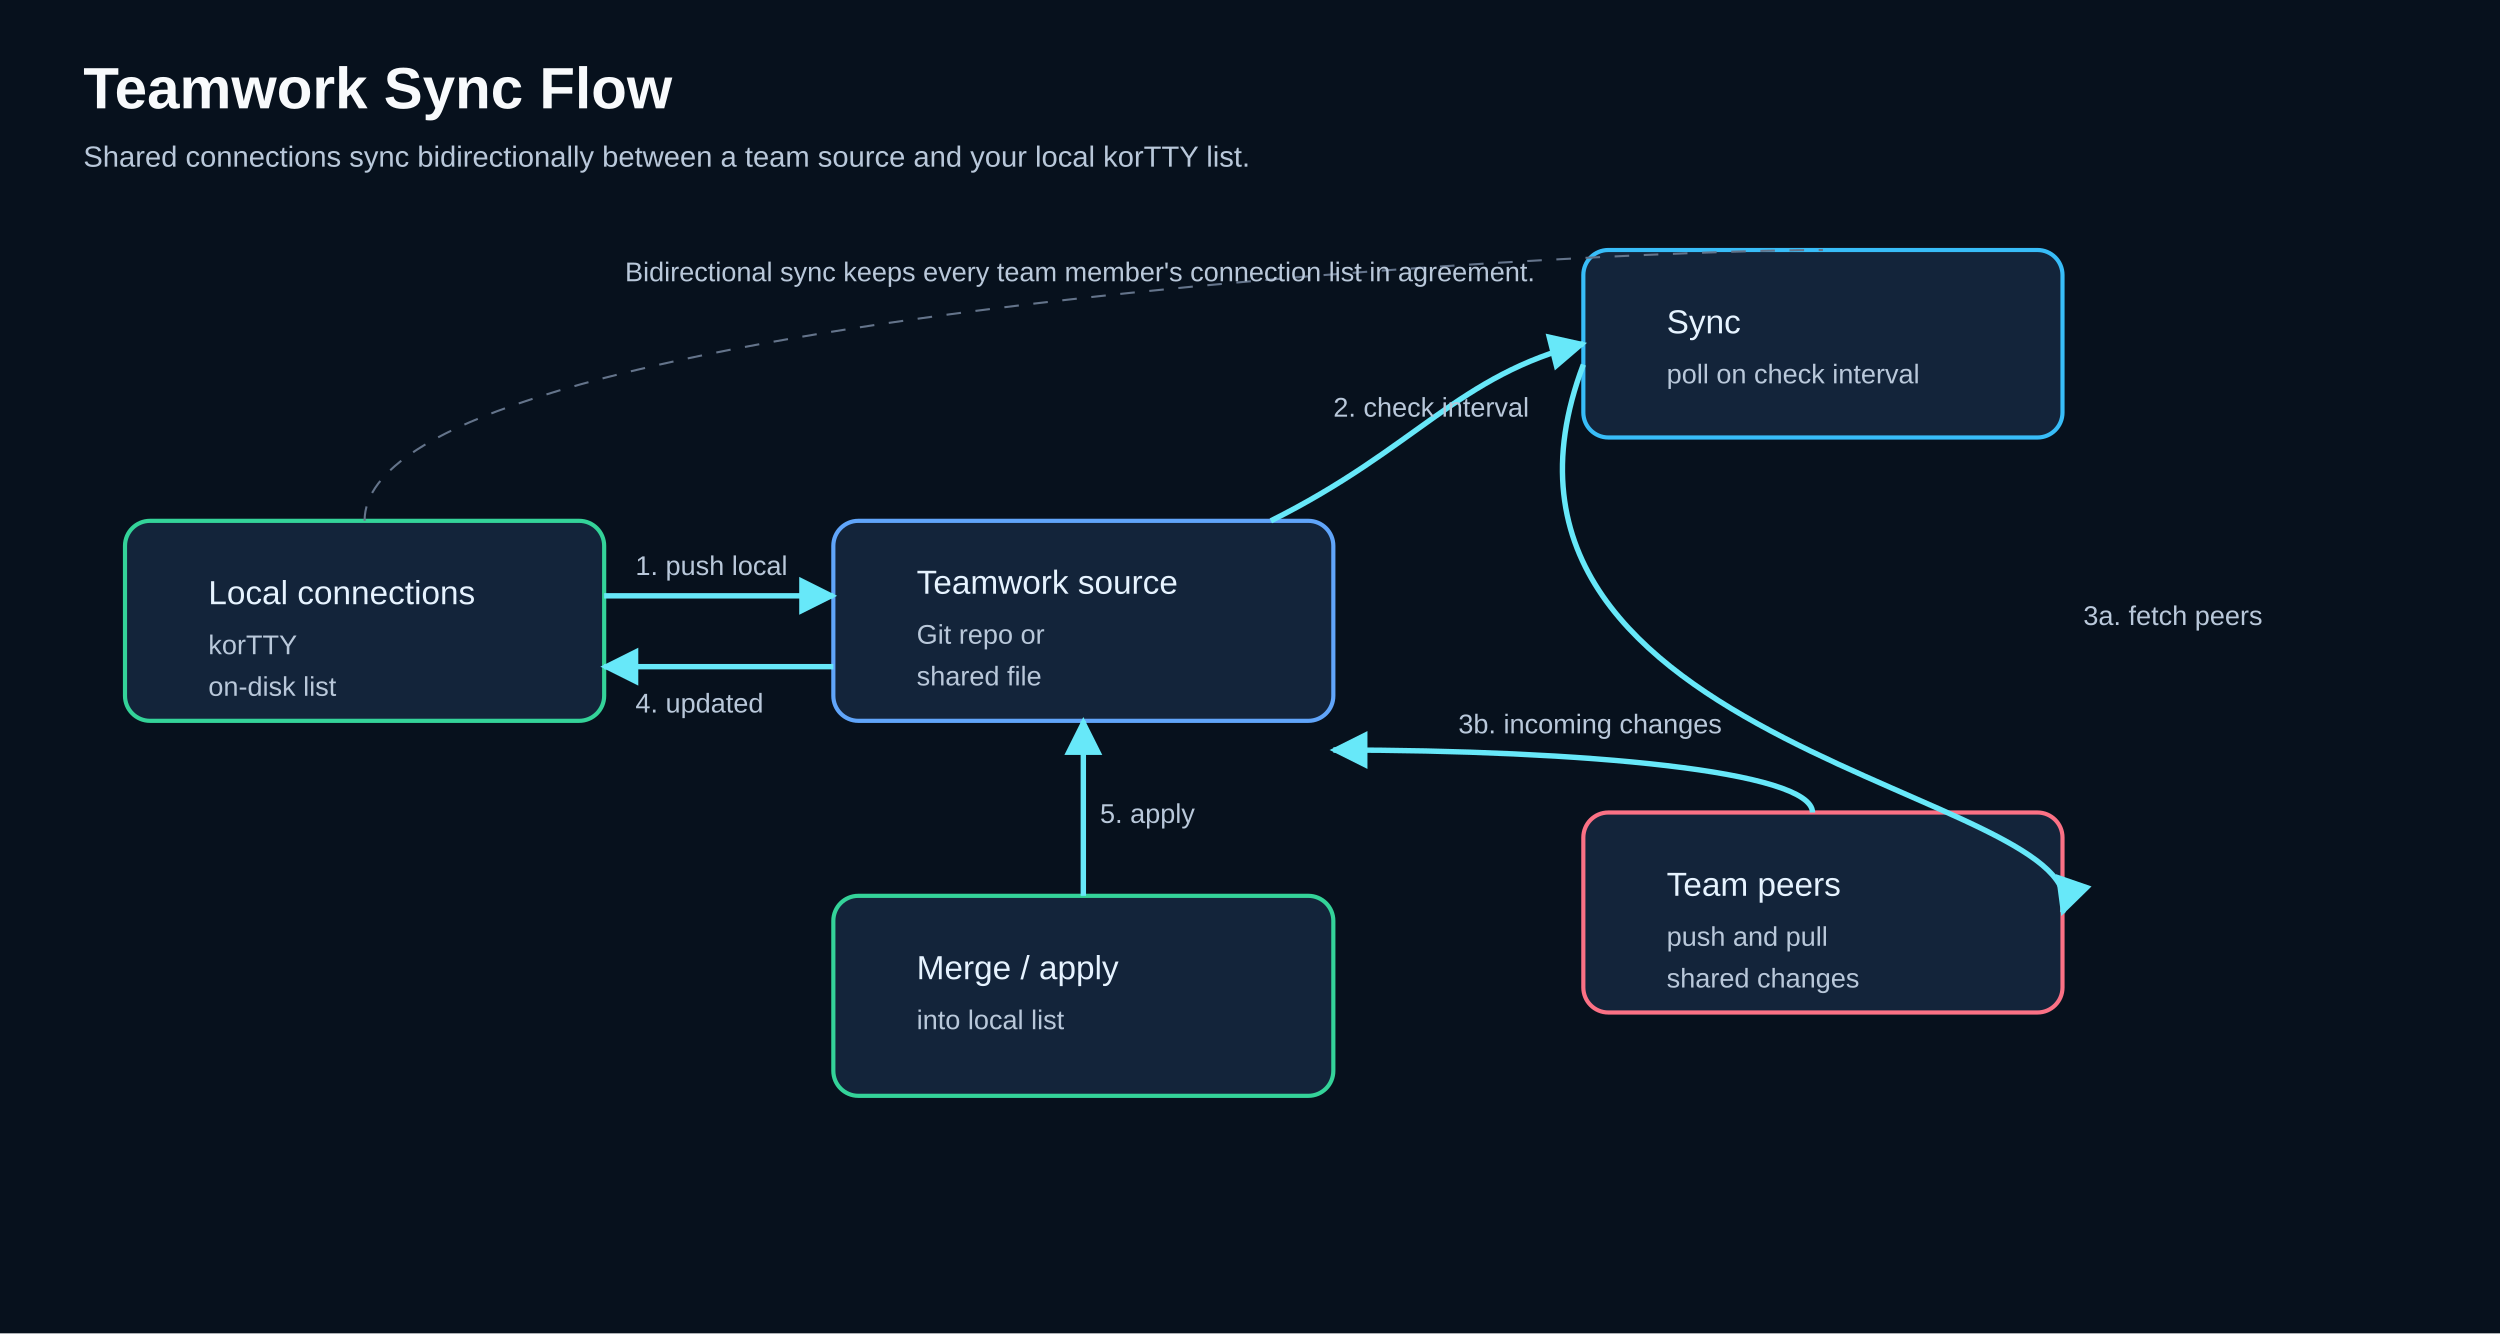
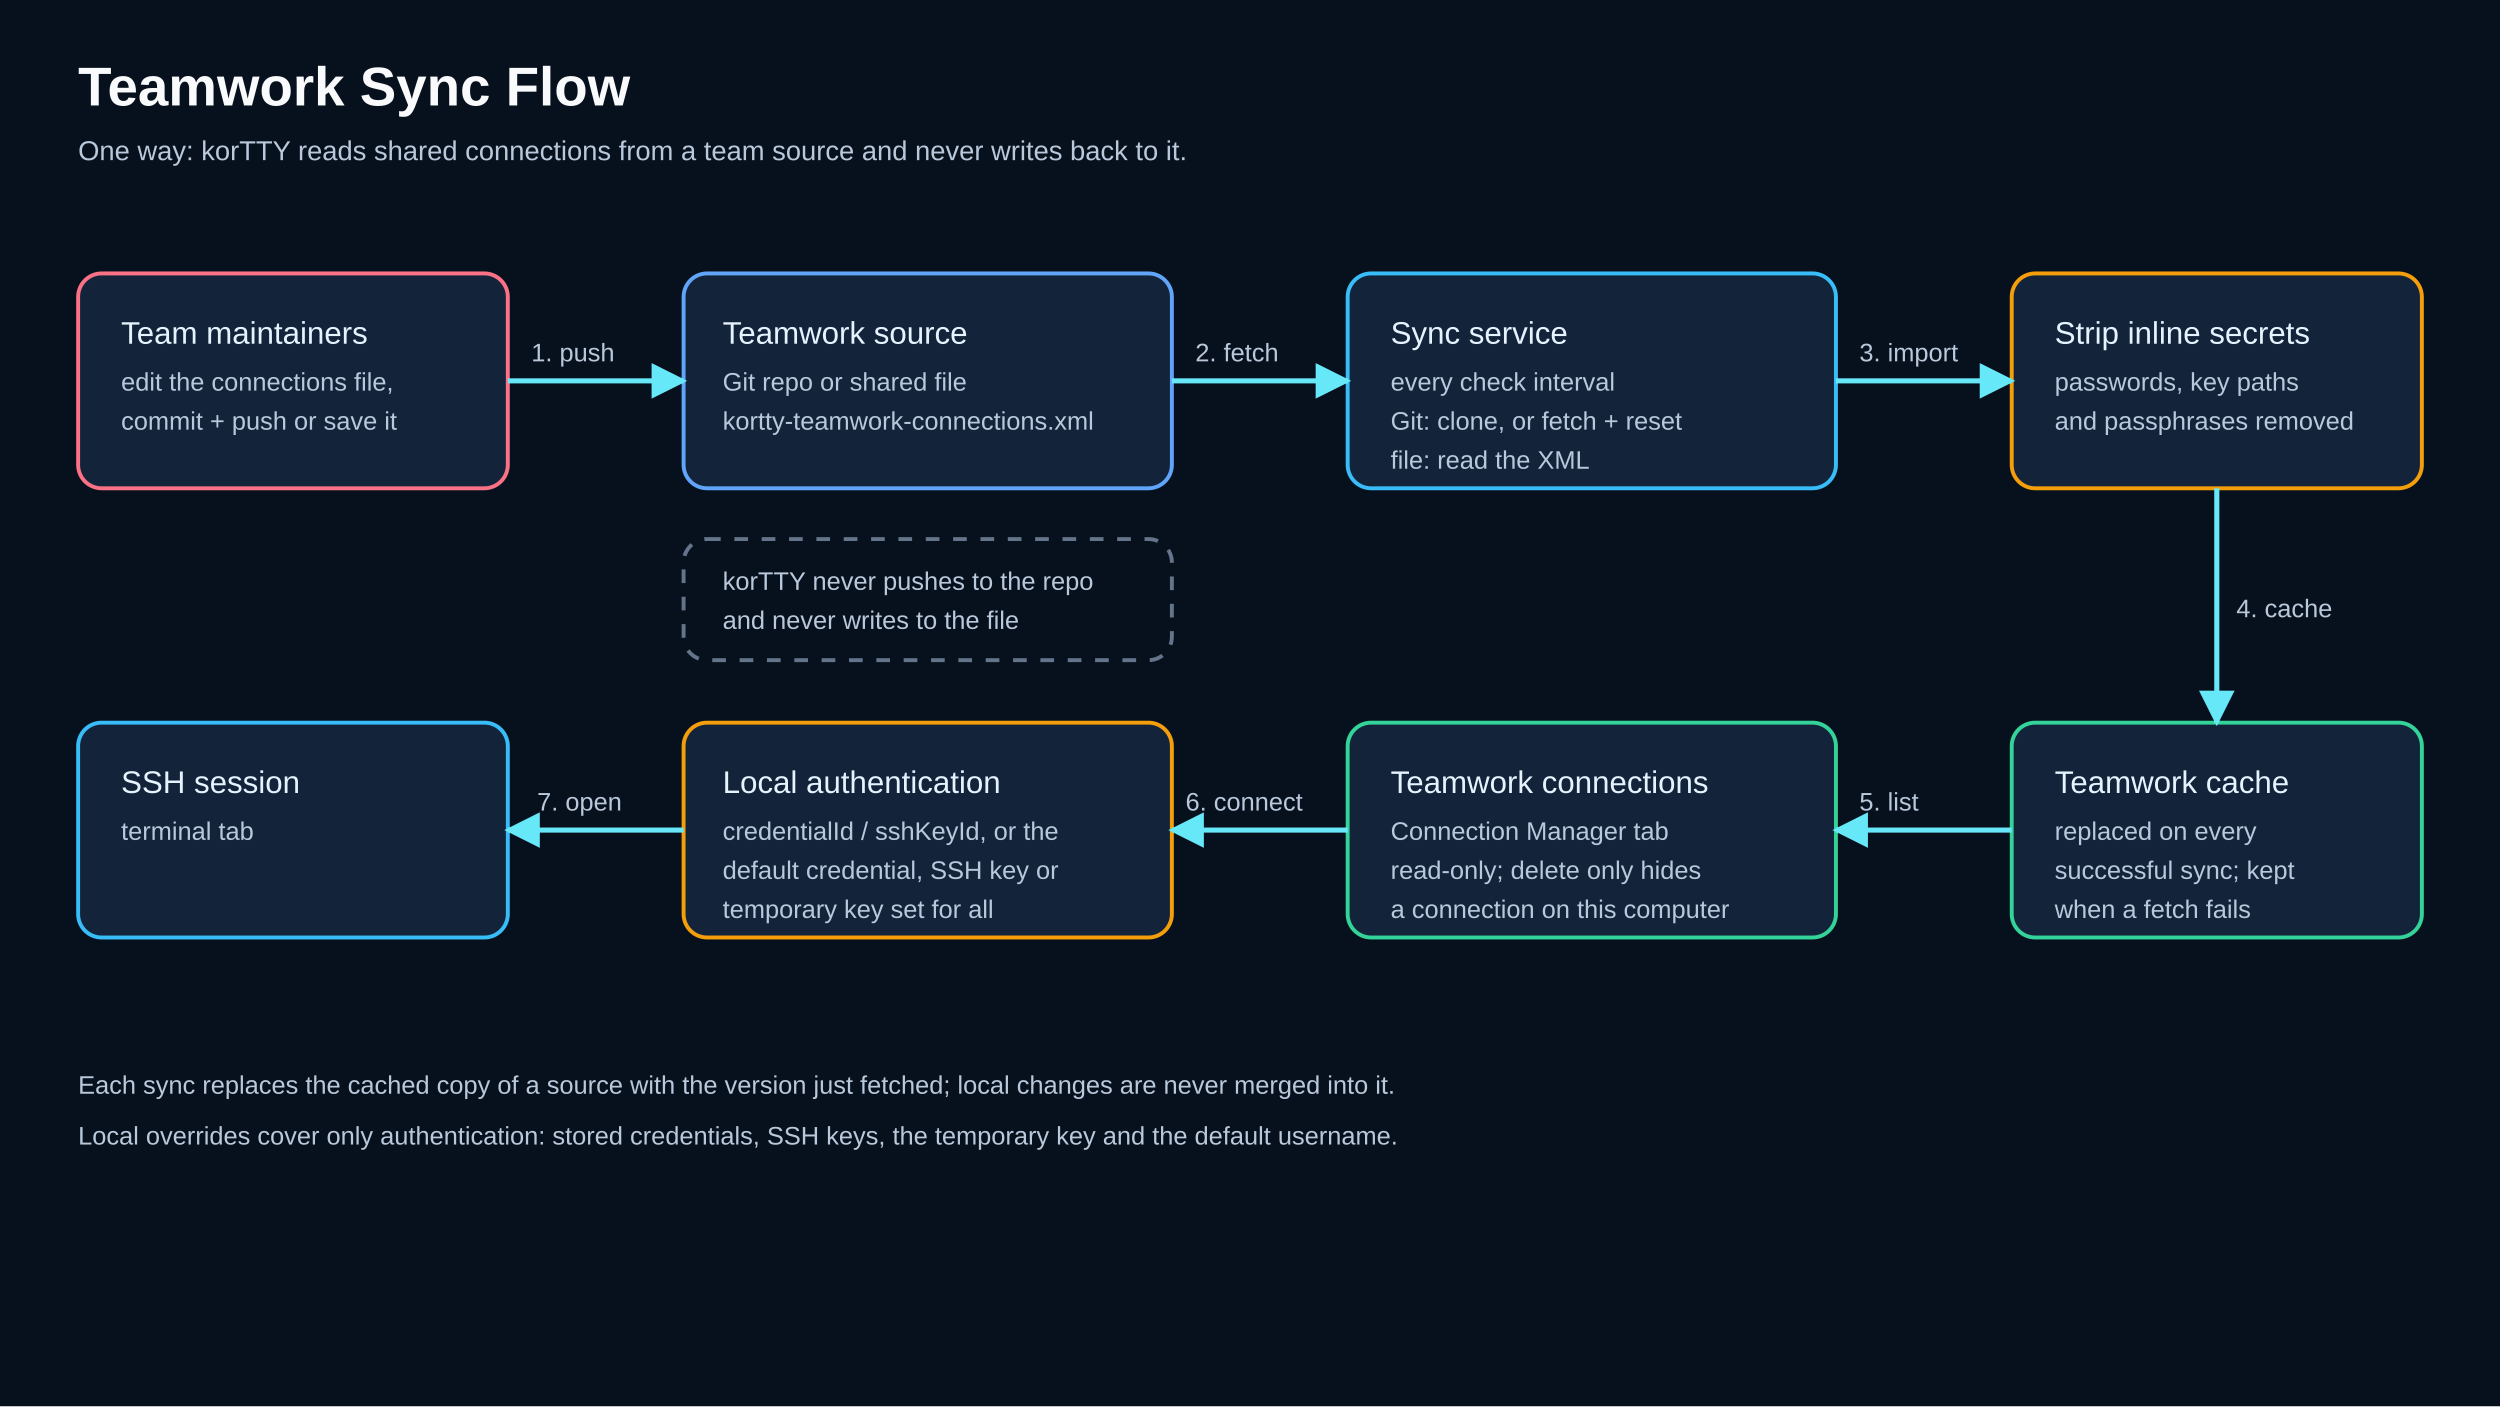
- <svg xmlns="http://www.w3.org/2000/svg" viewBox="0 0 1200 640" role="img" aria-labelledby="title desc">
+ <svg xmlns="http://www.w3.org/2000/svg" viewBox="0 0 1280 720" role="img" aria-labelledby="title desc">
  <defs>
    <marker id="arrow" viewBox="0 0 10 10" refX="9" refY="5" markerWidth="7" markerHeight="7" orient="auto-start-reverse">
      <path d="M0 0 10 5 0 10z" fill="#67e8f9" />
    </marker>
-     <style>text{font-family:Arial,Helvetica,sans-serif;fill:#e6f3ff;font-size:16px}.bg{fill:#07111d}.box{fill:#13243a;stroke:#38bdf8;stroke-width:2;rx:12}.title{font-size:28px;font-weight:700;fill:#f8fafc}.subtitle{font-size:14px;fill:#b9c8da}.small{font-size:13px;fill:#b9c8da}.line{stroke:#67e8f9;stroke-width:2.6;fill:none;marker-end:url(#arrow)}.dash{stroke:#64748b;stroke-dasharray:7 7;fill:none}.secure{stroke:#f59e0b}.state{stroke:#34d399}.ai{stroke:#a78bfa}.external{stroke:#fb7185}.service{stroke:#60a5fa}</style>
+     <style>text{font-family:Arial,Helvetica,sans-serif;fill:#e6f3ff;font-size:16px}.bg{fill:#07111d}.box{fill:#13243a;stroke:#38bdf8;stroke-width:2;rx:12}.note{fill:none;stroke:#64748b;stroke-width:2;stroke-dasharray:7 7;rx:12}.title{font-size:28px;font-weight:700;fill:#f8fafc}.subtitle{font-size:14px;fill:#b9c8da}.small{font-size:13px;fill:#b9c8da}.line{stroke:#67e8f9;stroke-width:2.6;fill:none;marker-end:url(#arrow)}.secure{stroke:#f59e0b}.state{stroke:#34d399}.external{stroke:#fb7185}.service{stroke:#60a5fa}</style>
  </defs>
-   <rect class="bg" width="1200" height="640" />
-   <text class="title" x="40" y="52">Teamwork Sync Flow</text>
-   <text class="subtitle" x="40" y="80">Shared connections sync bidirectionally between a team source and your local korTTY list.</text>
-   <rect class="box state" x="60" y="250" width="230" height="96" />
-   <text x="100" y="290">Local connections</text>
-   <text class="small" x="100" y="314">korTTY</text>
-   <text class="small" x="100" y="334">on-disk list</text>
-   <rect class="box service" x="400" y="250" width="240" height="96" />
-   <text x="440" y="285">Teamwork source</text>
-   <text class="small" x="440" y="309">Git repo or</text>
-   <text class="small" x="440" y="329">shared file</text>
-   <rect class="box" x="760" y="120" width="230" height="90" />
-   <text x="800" y="160">Sync</text>
-   <text class="small" x="800" y="184">poll on check interval</text>
-   <rect class="box external" x="760" y="390" width="230" height="96" />
-   <text x="800" y="430">Team peers</text>
-   <text class="small" x="800" y="454">push and pull</text>
-   <text class="small" x="800" y="474">shared changes</text>
-   <rect class="box state" x="400" y="430" width="240" height="96" />
-   <text x="440" y="470">Merge / apply</text>
-   <text class="small" x="440" y="494">into local list</text>
-   <path class="line" d="M290 286 H400" />
-   <text class="small" x="305" y="276">1. push local</text>
-   <path class="line" d="M400 320 H290" />
-   <text class="small" x="305" y="342">4. updated</text>
-   <path class="line" d="M610 250 C680 215 700 180 760 165" />
-   <text class="small" x="640" y="200">2. check interval</text>
-   <path class="line" d="M760 175 C690 360 1010 380 990 438" />
-   <text class="small" x="1000" y="300">3a. fetch peers</text>
-   <path class="line" d="M870 390 C870 370 760 360 640 360" />
-   <text class="small" x="700" y="352">3b. incoming changes</text>
-   <path class="line" d="M520 430 V346" />
-   <text class="small" x="528" y="395">5. apply</text>
-   <path class="dash" d="M175 250 C175 150 760 120 875 120" />
-   <text class="small" x="300" y="135">Bidirectional sync keeps every team member's connection list in agreement.</text>
+   <rect class="bg" width="1280" height="720" />
+   <text class="title" x="40" y="54">Teamwork Sync Flow</text>
+   <text class="subtitle" x="40" y="82">One way: korTTY reads shared connections from a team source and never writes back to it.</text>
+   <rect class="box external" x="40" y="140" width="220" height="110" />
+   <text x="62" y="176">Team maintainers</text>
+   <text class="small" x="62" y="200">edit the connections file,</text>
+   <text class="small" x="62" y="220">commit + push or save it</text>
+   <rect class="box service" x="350" y="140" width="250" height="110" />
+   <text x="370" y="176">Teamwork source</text>
+   <text class="small" x="370" y="200">Git repo or shared file</text>
+   <text class="small" x="370" y="220">kortty-teamwork-connections.xml</text>
+   <rect class="box" x="690" y="140" width="250" height="110" />
+   <text x="712" y="176">Sync service</text>
+   <text class="small" x="712" y="200">every check interval</text>
+   <text class="small" x="712" y="220">Git: clone, or fetch + reset</text>
+   <text class="small" x="712" y="240">file: read the XML</text>
+   <rect class="box secure" x="1030" y="140" width="210" height="110" />
+   <text x="1052" y="176">Strip inline secrets</text>
+   <text class="small" x="1052" y="200">passwords, key paths</text>
+   <text class="small" x="1052" y="220">and passphrases removed</text>
+   <rect class="box note" x="350" y="276" width="250" height="62" />
+   <text class="small" x="370" y="302">korTTY never pushes to the repo</text>
+   <text class="small" x="370" y="322">and never writes to the file</text>
+   <rect class="box state" x="1030" y="370" width="210" height="110" />
+   <text x="1052" y="406">Teamwork cache</text>
+   <text class="small" x="1052" y="430">replaced on every</text>
+   <text class="small" x="1052" y="450">successful sync; kept</text>
+   <text class="small" x="1052" y="470">when a fetch fails</text>
+   <rect class="box state" x="690" y="370" width="250" height="110" />
+   <text x="712" y="406">Teamwork connections</text>
+   <text class="small" x="712" y="430">Connection Manager tab</text>
+   <text class="small" x="712" y="450">read-only; delete only hides</text>
+   <text class="small" x="712" y="470">a connection on this computer</text>
+   <rect class="box secure" x="350" y="370" width="250" height="110" />
+   <text x="370" y="406">Local authentication</text>
+   <text class="small" x="370" y="430">credentialId / sshKeyId, or the</text>
+   <text class="small" x="370" y="450">default credential, SSH key or</text>
+   <text class="small" x="370" y="470">temporary key set for all</text>
+   <rect class="box" x="40" y="370" width="220" height="110" />
+   <text x="62" y="406">SSH session</text>
+   <text class="small" x="62" y="430">terminal tab</text>
+   <path class="line" d="M260 195 H350" />
+   <text class="small" x="272" y="185">1. push</text>
+   <path class="line" d="M600 195 H690" />
+   <text class="small" x="612" y="185">2. fetch</text>
+   <path class="line" d="M940 195 H1030" />
+   <text class="small" x="952" y="185">3. import</text>
+   <path class="line" d="M1135 250 V370" />
+   <text class="small" x="1145" y="316">4. cache</text>
+   <path class="line" d="M1030 425 H940" />
+   <text class="small" x="952" y="415">5. list</text>
+   <path class="line" d="M690 425 H600" />
+   <text class="small" x="607" y="415">6. connect</text>
+   <path class="line" d="M350 425 H260" />
+   <text class="small" x="275" y="415">7. open</text>
+   <text class="small" x="40" y="560">Each sync replaces the cached copy of a source with the version just fetched; local changes are never merged into it.</text>
+   <text class="small" x="40" y="586">Local overrides cover only authentication: stored credentials, SSH keys, the temporary key and the default username.</text>
</svg>
